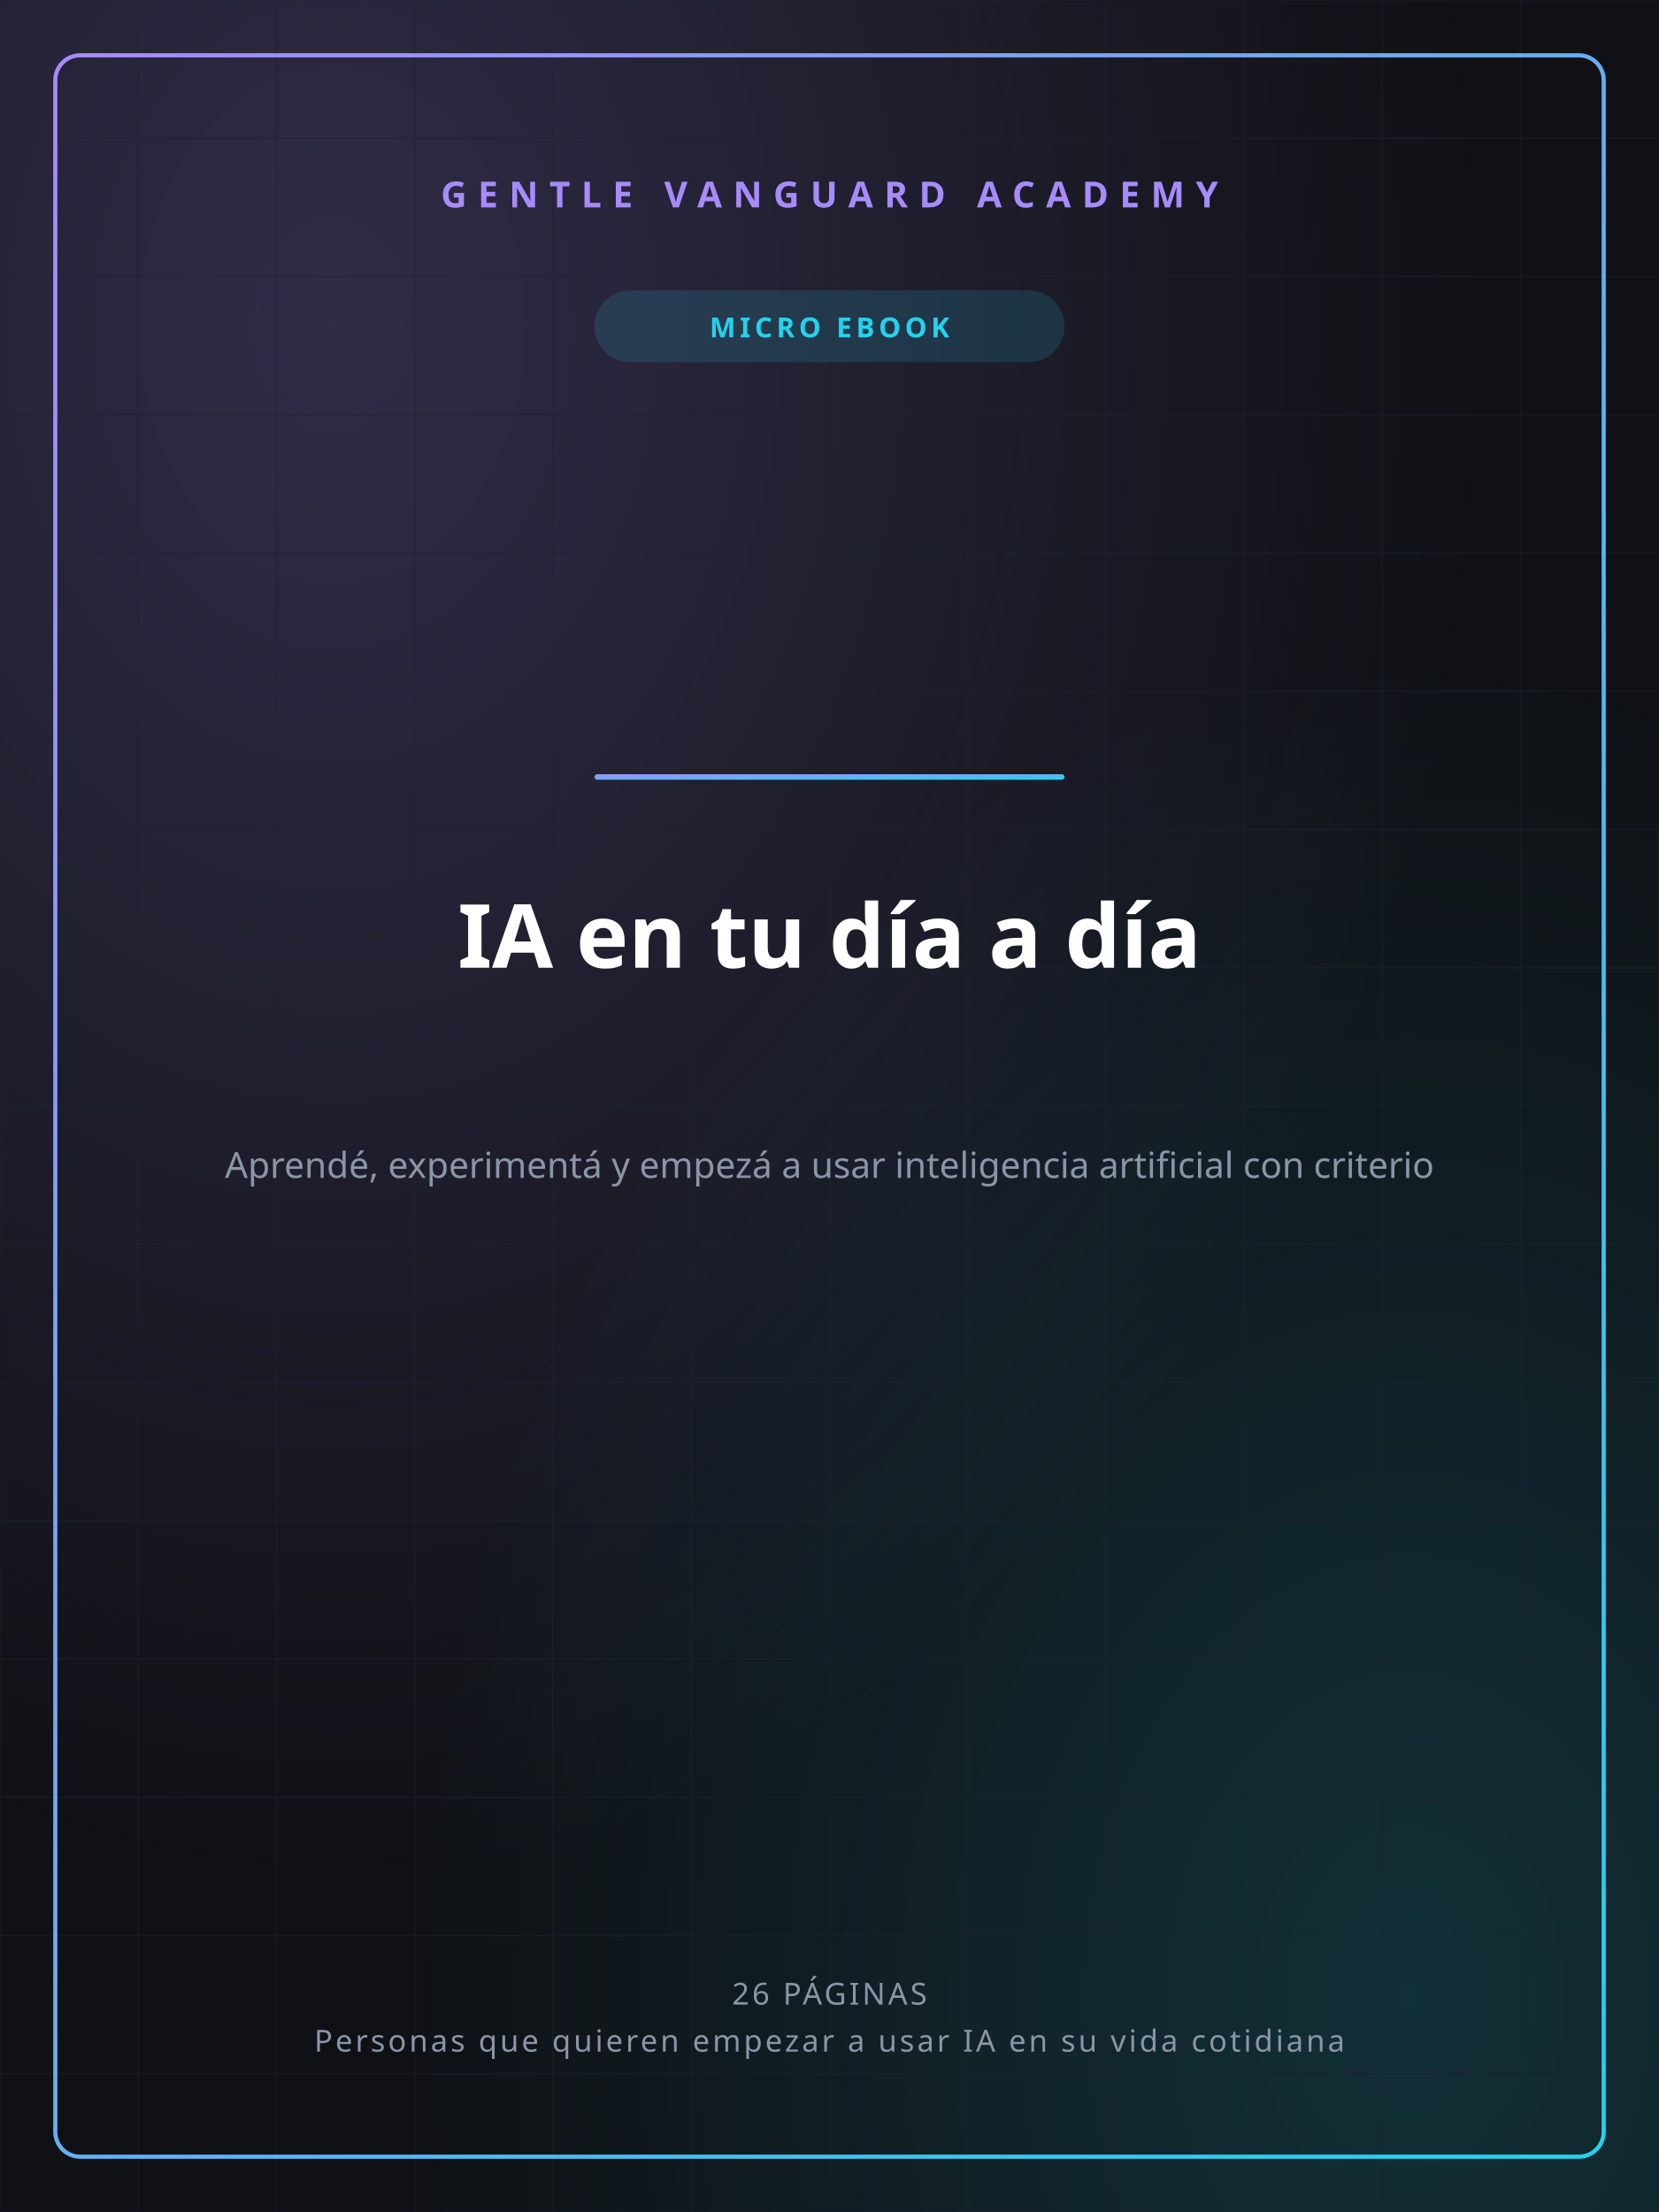
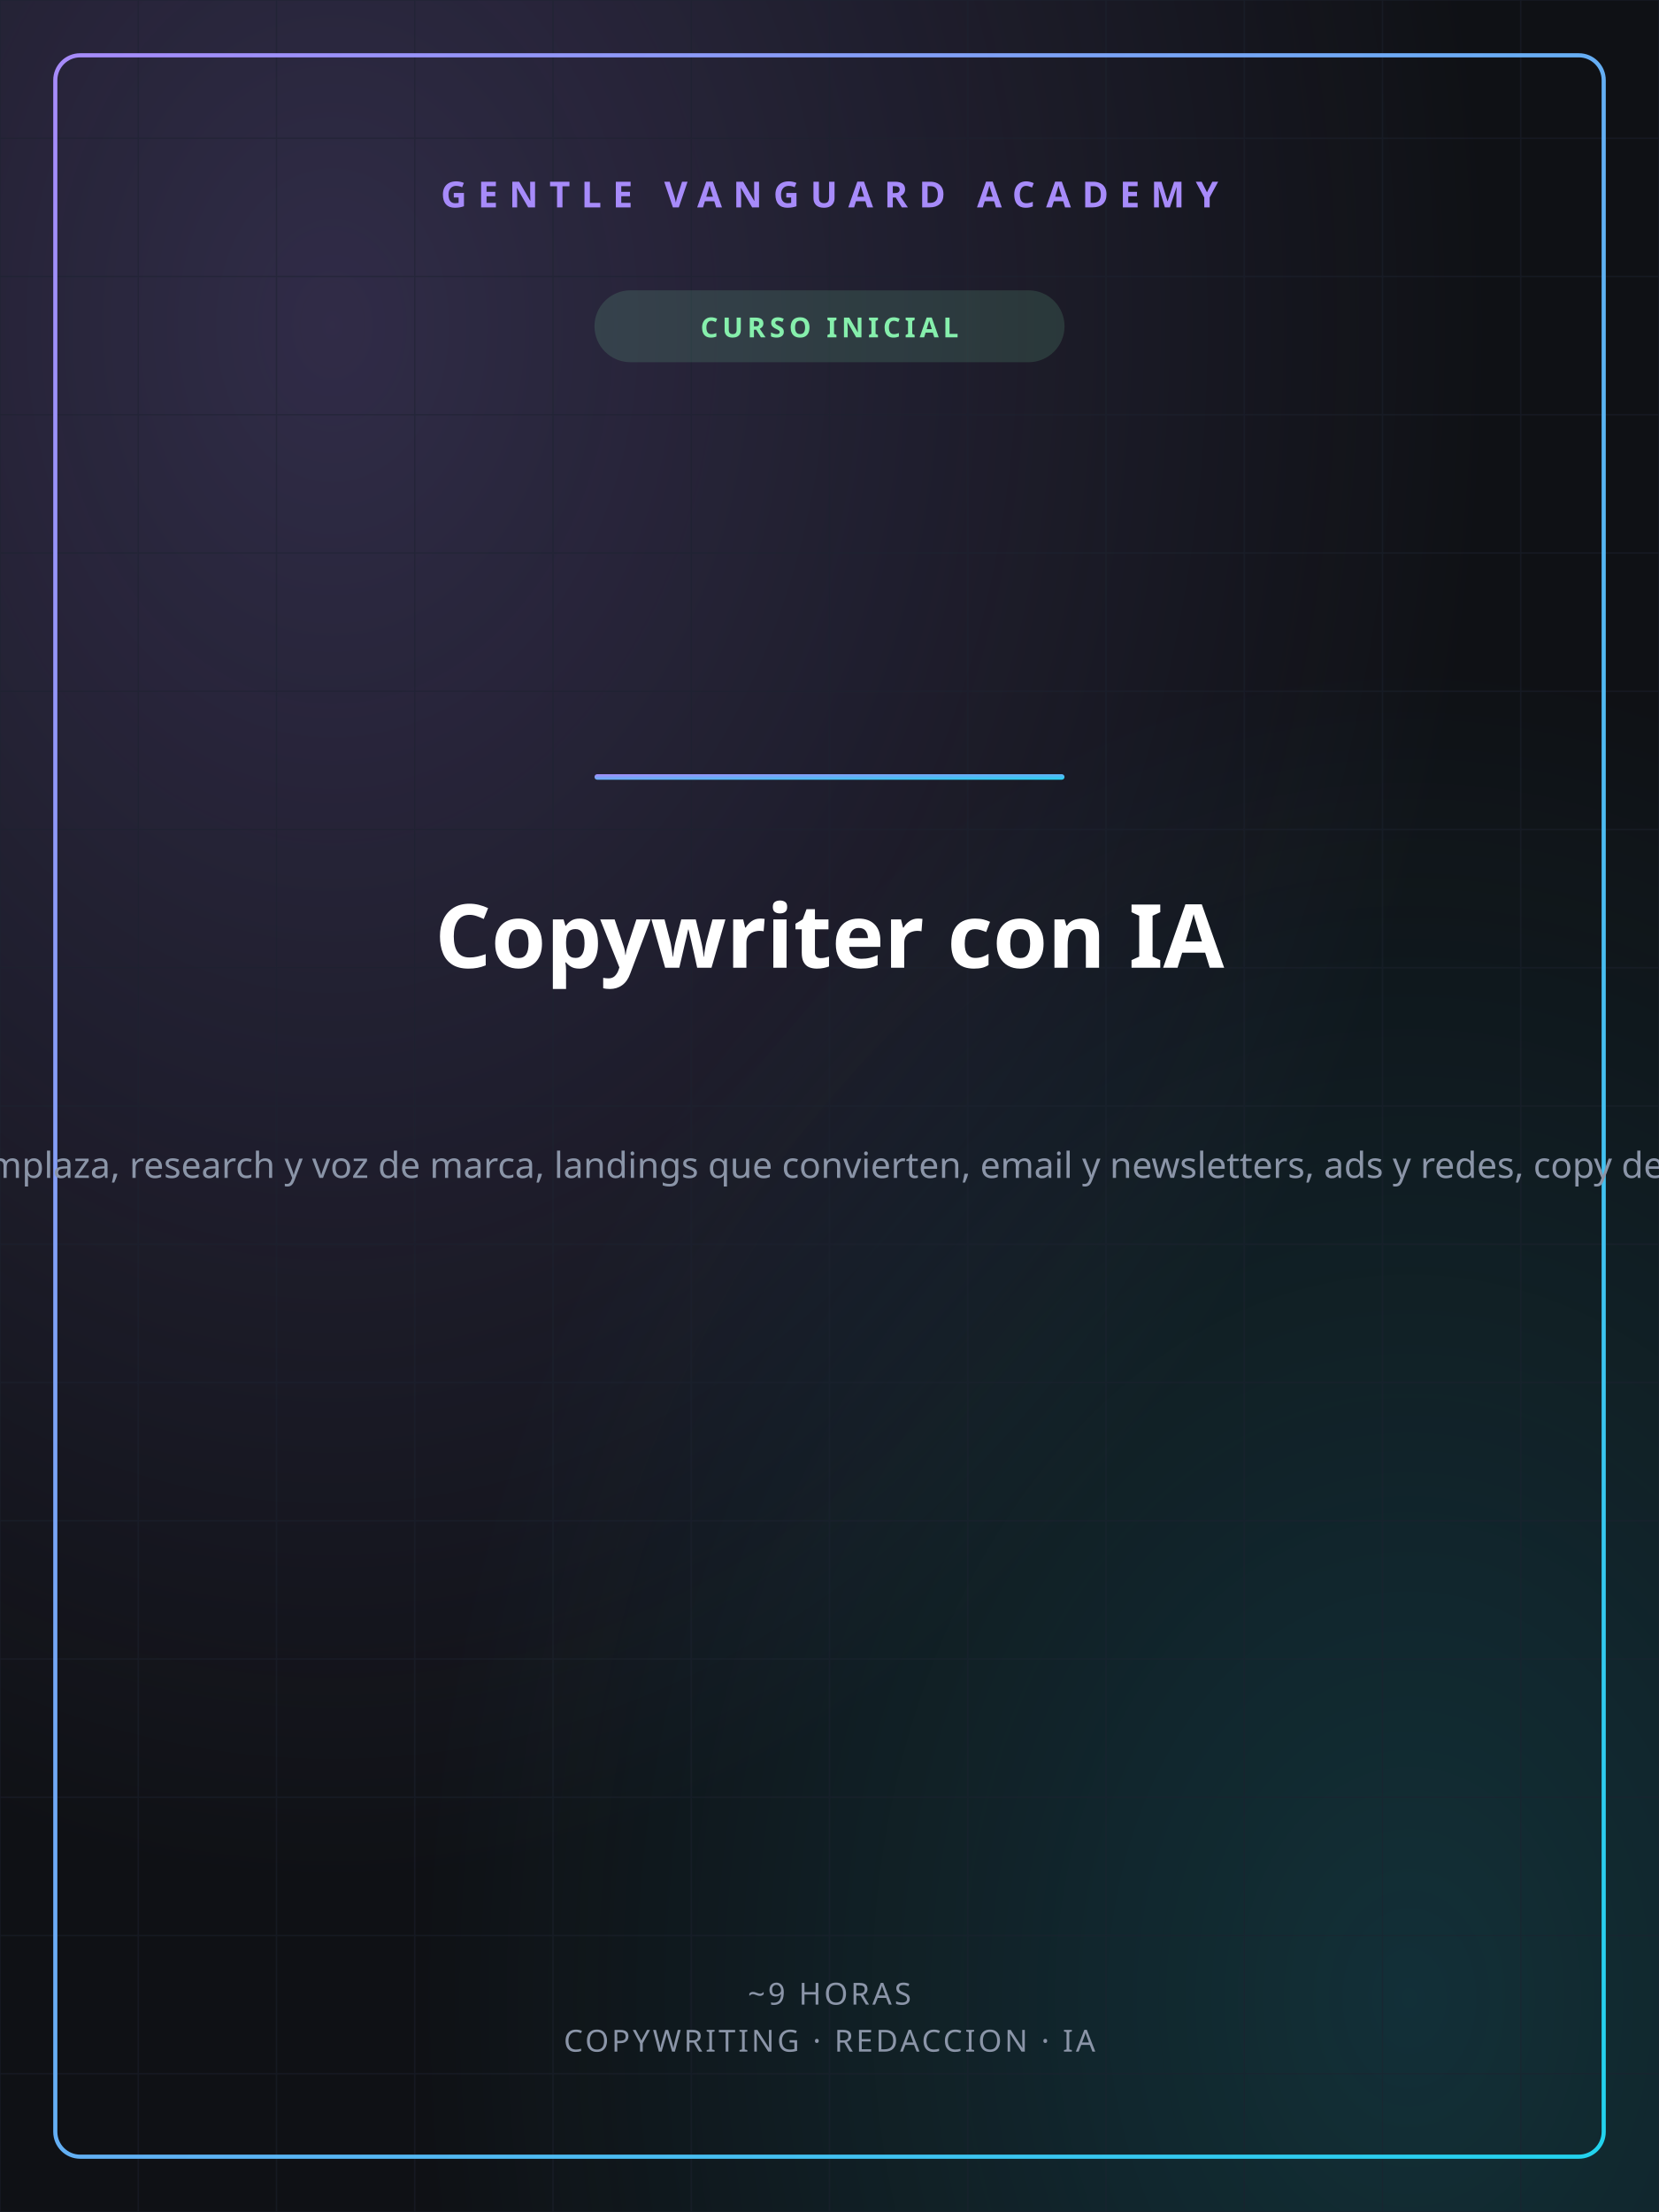
<svg xmlns="http://www.w3.org/2000/svg" width="1200" height="1600" viewBox="0 0 1200 1600">
  <defs>
    <linearGradient id="gvGrad" x1="0" y1="0" x2="1" y2="1">
      <stop offset="0%" stop-color="#A78BFA" />
      <stop offset="100%" stop-color="#22D3EE" />
    </linearGradient>
    <radialGradient id="glowA" cx="0.2" cy="0.15" r="0.7">
      <stop offset="0%" stop-color="#A78BFA" stop-opacity="0.22" />
      <stop offset="100%" stop-color="#A78BFA" stop-opacity="0" />
    </radialGradient>
    <radialGradient id="glowB" cx="0.85" cy="0.9" r="0.6">
      <stop offset="0%" stop-color="#22D3EE" stop-opacity="0.16" />
      <stop offset="100%" stop-color="#22D3EE" stop-opacity="0" />
    </radialGradient>
  </defs>
  <rect width="1200" height="1600" fill="#0F1115" />
  <rect width="1200" height="1600" fill="url(#glowA)" />
  <rect width="1200" height="1600" fill="url(#glowB)" />
  <g stroke="#1c2230" stroke-width="1" opacity="0.5">
    <line x1="0" y1="0" x2="0" y2="1600" />
    <line x1="100" y1="0" x2="100" y2="1600" />
    <line x1="200" y1="0" x2="200" y2="1600" />
    <line x1="300" y1="0" x2="300" y2="1600" />
    <line x1="400" y1="0" x2="400" y2="1600" />
    <line x1="500" y1="0" x2="500" y2="1600" />
    <line x1="600" y1="0" x2="600" y2="1600" />
    <line x1="700" y1="0" x2="700" y2="1600" />
    <line x1="800" y1="0" x2="800" y2="1600" />
    <line x1="900" y1="0" x2="900" y2="1600" />
    <line x1="1000" y1="0" x2="1000" y2="1600" />
    <line x1="1100" y1="0" x2="1100" y2="1600" />
    <line x1="1200" y1="0" x2="1200" y2="1600" />
    <line x1="0" y1="0" x2="1200" y2="0" />
    <line x1="0" y1="100" x2="1200" y2="100" />
    <line x1="0" y1="200" x2="1200" y2="200" />
    <line x1="0" y1="300" x2="1200" y2="300" />
    <line x1="0" y1="400" x2="1200" y2="400" />
    <line x1="0" y1="500" x2="1200" y2="500" />
    <line x1="0" y1="600" x2="1200" y2="600" />
    <line x1="0" y1="700" x2="1200" y2="700" />
    <line x1="0" y1="800" x2="1200" y2="800" />
    <line x1="0" y1="900" x2="1200" y2="900" />
    <line x1="0" y1="1000" x2="1200" y2="1000" />
    <line x1="0" y1="1100" x2="1200" y2="1100" />
    <line x1="0" y1="1200" x2="1200" y2="1200" />
    <line x1="0" y1="1300" x2="1200" y2="1300" />
    <line x1="0" y1="1400" x2="1200" y2="1400" />
    <line x1="0" y1="1500" x2="1200" y2="1500" />
    <line x1="0" y1="1600" x2="1200" y2="1600" />
  </g>
  <rect x="40" y="40" width="1120" height="1520" fill="none" stroke="url(#gvGrad)" stroke-width="3" rx="18" />
  <text x="600" y="150" text-anchor="middle" font-family="'Space Grotesk','Segoe UI',sans-serif" font-size="26" font-weight="700" fill="#A78BFA" letter-spacing="8">GENTLE VANGUARD ACADEMY</text>
-   <rect x="430" y="210" width="340" height="52" rx="26" fill="#22D3EE" opacity="0.14" />
-   <text x="600" y="244" text-anchor="middle" font-family="'Space Grotesk','Segoe UI',sans-serif" font-size="20" font-weight="700" fill="#22D3EE" letter-spacing="3">MICRO EBOOK</text>
+   <rect x="430" y="210" width="340" height="52" rx="26" fill="#86EFAC" opacity="0.14" />
+   <text x="600" y="244" text-anchor="middle" font-family="'Space Grotesk','Segoe UI',sans-serif" font-size="20" font-weight="700" fill="#86EFAC" letter-spacing="3">CURSO INICIAL</text>
  <rect x="430" y="560" width="340" height="4" rx="2" fill="url(#gvGrad)" />
-   <text x="600" y="700" text-anchor="middle" font-family="'Space Grotesk','Segoe UI',sans-serif" font-size="64" font-weight="800" fill="#ffffff">IA en tu día a día</text>
-   <text x="600" y="852" text-anchor="middle" font-family="'Space Grotesk','Segoe UI',sans-serif" font-size="26" font-weight="400" fill="#8b95a8">Aprendé, experimentá y empezá a usar inteligencia artificial con criterio</text>
-   <text x="600" y="1450" text-anchor="middle" font-family="'Space Grotesk','Segoe UI',sans-serif" font-size="22" font-weight="500" fill="#8b95a8" letter-spacing="2">26 PÁGINAS</text>
-   <text x="600" y="1484" text-anchor="middle" font-family="'Space Grotesk','Segoe UI',sans-serif" font-size="22" font-weight="500" fill="#8b95a8" letter-spacing="2">Personas que quieren empezar a usar IA en su vida cotidiana</text>
+   <text x="600" y="700" text-anchor="middle" font-family="'Space Grotesk','Segoe UI',sans-serif" font-size="64" font-weight="800" fill="#ffffff">Copywriter con IA</text>
+   <text x="600" y="852" text-anchor="middle" font-family="'Space Grotesk','Segoe UI',sans-serif" font-size="26" font-weight="400" fill="#8b95a8">Curso práctico de copywriting con Inteligencia Artificial: fundamentos que la IA no reemplaza, research y voz de marca, landings que convierten, email y newsletters, ads y redes, copy de producto y propuestas, tu sistema de prompts maestros, y casos reales con portafolio</text>
+   <text x="600" y="1450" text-anchor="middle" font-family="'Space Grotesk','Segoe UI',sans-serif" font-size="22" font-weight="500" fill="#8b95a8" letter-spacing="2">~9 HORAS</text>
+   <text x="600" y="1484" text-anchor="middle" font-family="'Space Grotesk','Segoe UI',sans-serif" font-size="22" font-weight="500" fill="#8b95a8" letter-spacing="2">COPYWRITING · REDACCION · IA</text>
</svg>
